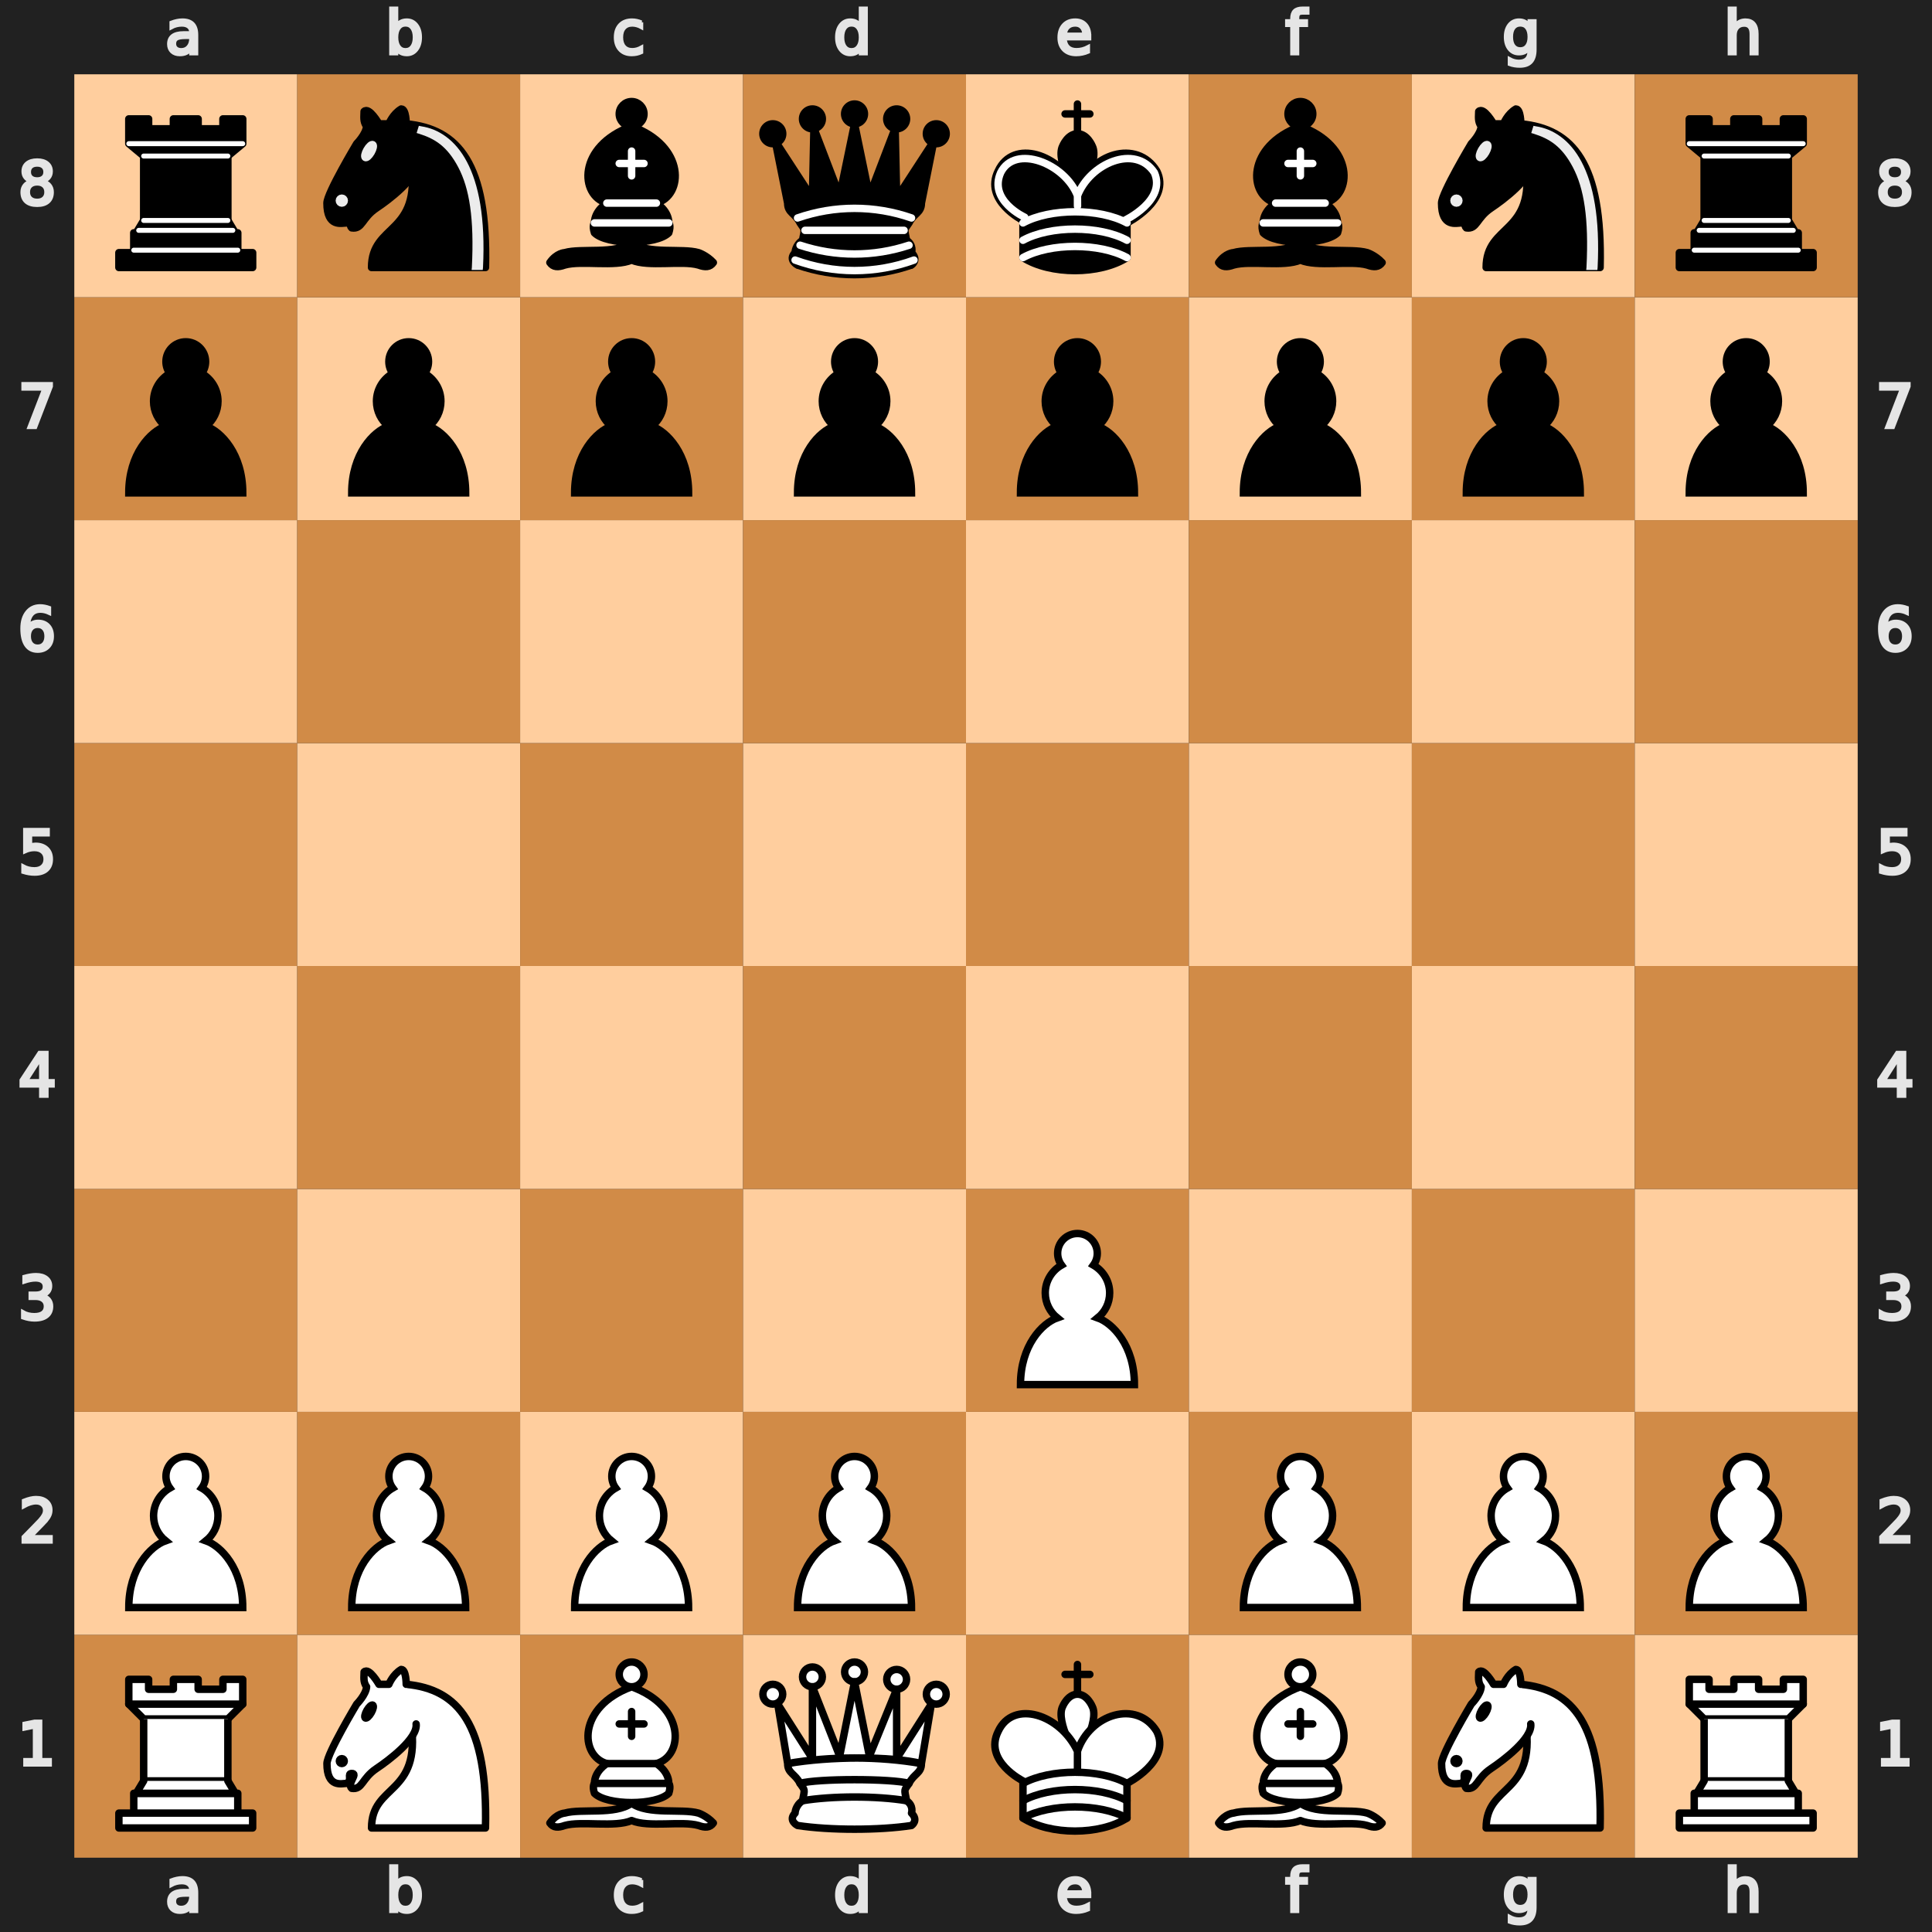
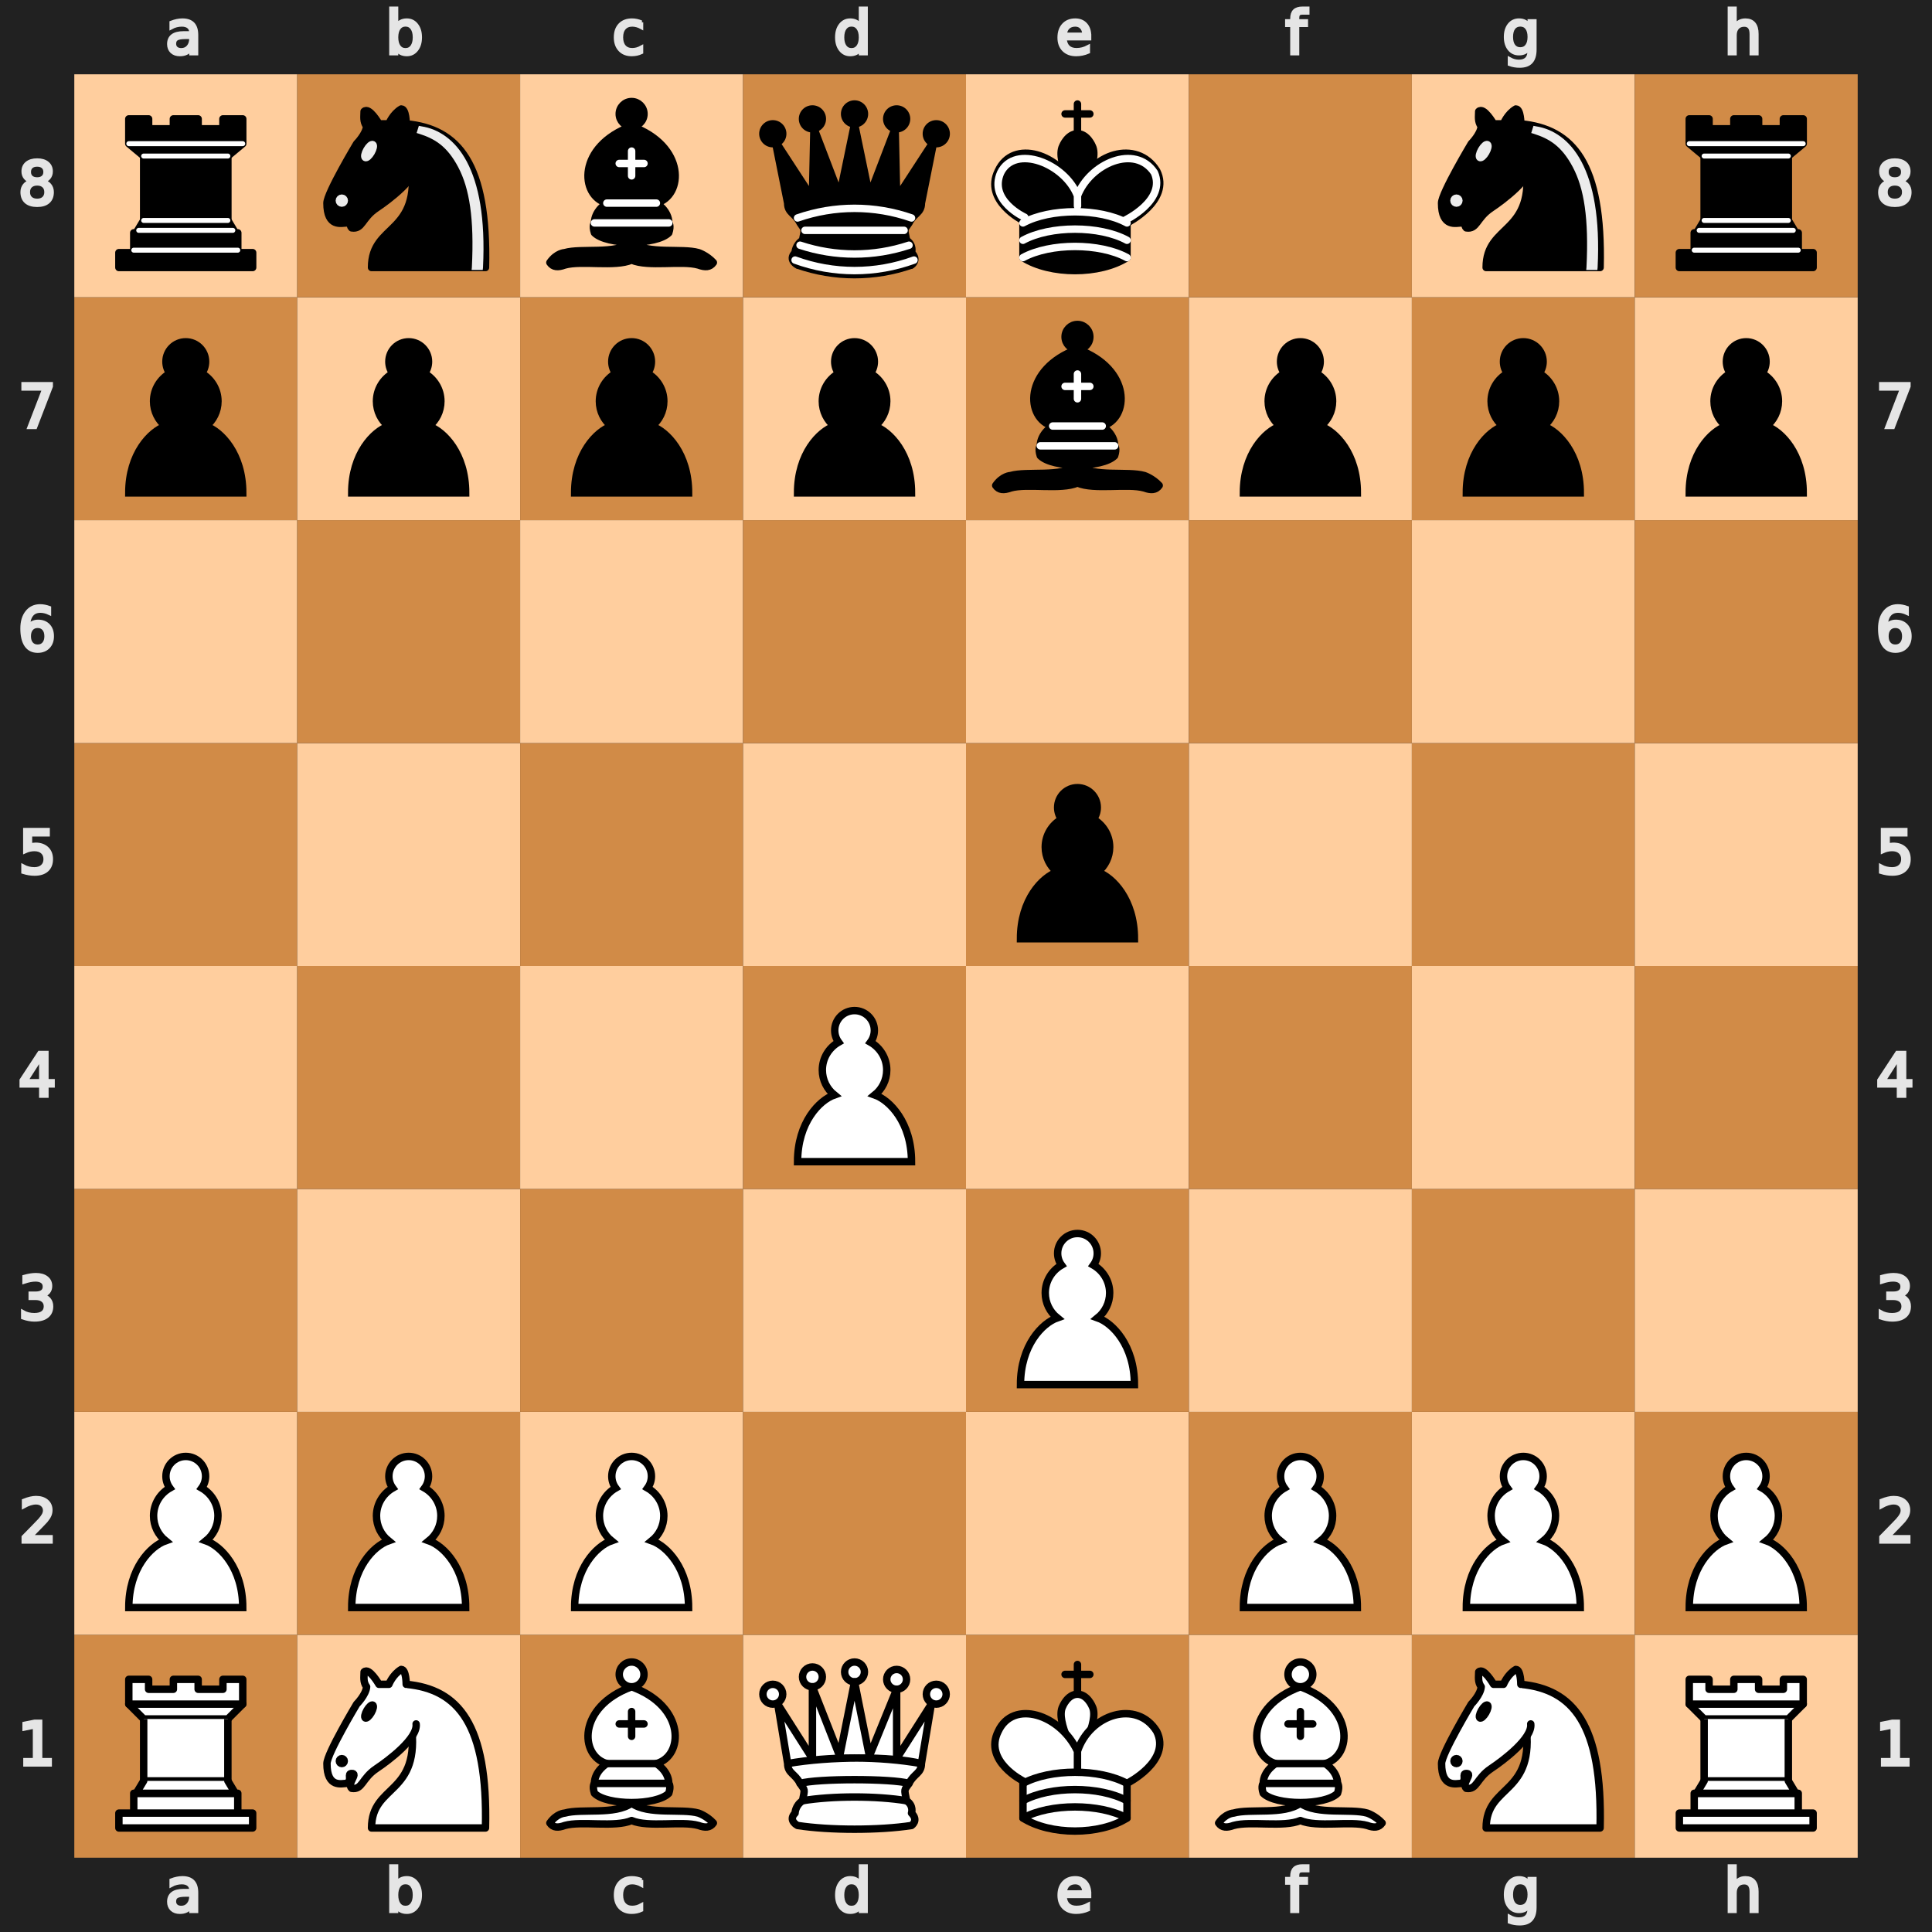
<svg xmlns="http://www.w3.org/2000/svg" xmlns:xlink="http://www.w3.org/1999/xlink" version="1.2" baseProfile="tiny" viewBox="0 0 390 390">
  <defs>
    <g id="white-pawn" class="white pawn">
      <path d="M22.5 9c-2.21 0-4 1.79-4 4 0 .89.29 1.71.78 2.38C17.33 16.5 16 18.59 16 21c0 2.03.94 3.84 2.41 5.03-3 1.06-7.41 5.55-7.41 13.47h23c0-7.92-4.41-12.41-7.41-13.47 1.47-1.19 2.41-3 2.41-5.03 0-2.41-1.33-4.5-3.28-5.62.49-.67.78-1.49.78-2.38 0-2.21-1.79-4-4-4z" fill="#fff" stroke="#000" stroke-width="1.5" stroke-linecap="round" />
    </g>
    <g id="white-knight" class="white knight" fill="none" fill-rule="evenodd" stroke="#000" stroke-width="1.5" stroke-linecap="round" stroke-linejoin="round">
      <path d="M 22,10 C 32.5,11 38.5,18 38,39 L 15,39 C 15,30 25,32.5 23,18" style="fill:#ffffff; stroke:#000000;" />
      <path d="M 24,18 C 24.38,20.91 18.45,25.37 16,27 C 13,29 13.18,31.34 11,31 C 9.958,30.06 12.41,27.96 11,28 C 10,28 11.19,29.23 10,30 C 9,30 5.997,31 6,26 C 6,24 12,14 12,14 C 12,14 13.89,12.1 14,10.5 C 13.27,9.506 13.5,8.5 13.5,7.5 C 14.5,6.5 16.5,10 16.5,10 L 18.5,10 C 18.5,10 19.28,8.008 21,7 C 22,7 22,10 22,10" style="fill:#ffffff; stroke:#000000;" />
      <path d="M 9.5 25.5 A 0.5 0.5 0 1 1 8.5,25.5 A 0.5 0.5 0 1 1 9.5 25.5 z" style="fill:#000000; stroke:#000000;" />
      <path d="M 15 15.5 A 0.5 1.5 0 1 1 14,15.5 A 0.5 1.5 0 1 1 15 15.5 z" transform="matrix(0.866,0.5,-0.5,0.866,9.693,-5.173)" style="fill:#000000; stroke:#000000;" />
    </g>
    <g id="white-bishop" class="white bishop" fill="none" fill-rule="evenodd" stroke="#000" stroke-width="1.5" stroke-linecap="round" stroke-linejoin="round">
      <g fill="#fff" stroke-linecap="butt">
        <path d="M9 36c3.39-.97 10.11.43 13.5-2 3.39 2.43 10.11 1.03 13.5 2 0 0 1.65.54 3 2-.68.97-1.65.99-3 .5-3.39-.97-10.11.46-13.5-1-3.39 1.46-10.11.03-13.5 1-1.354.49-2.323.47-3-.5 1.354-1.94 3-2 3-2zM15 32c2.5 2.5 12.5 2.5 15 0 .5-1.5 0-2 0-2 0-2.5-2.5-4-2.5-4 5.5-1.5 6-11.5-5-15.5-11 4-10.5 14-5 15.5 0 0-2.5 1.5-2.5 4 0 0-.5.5 0 2zM25 8a2.5 2.5 0 1 1-5 0 2.5 2.5 0 1 1 5 0z" />
      </g>
      <path d="M17.5 26h10M15 30h15m-7.5-14.5v5M20 18h5" stroke-linejoin="miter" />
    </g>
    <g id="white-rook" class="white rook" fill="#fff" fill-rule="evenodd" stroke="#000" stroke-width="1.5" stroke-linecap="round" stroke-linejoin="round">
      <path d="M9 39h27v-3H9v3zM12 36v-4h21v4H12zM11 14V9h4v2h5V9h5v2h5V9h4v5" stroke-linecap="butt" />
      <path d="M34 14l-3 3H14l-3-3" />
      <path d="M31 17v12.5H14V17" stroke-linecap="butt" stroke-linejoin="miter" />
      <path d="M31 29.5l1.5 2.5h-20l1.5-2.5" />
      <path d="M11 14h23" fill="none" stroke-linejoin="miter" />
    </g>
    <g id="white-queen" class="white queen" fill="#fff" fill-rule="evenodd" stroke="#000" stroke-width="1.5" stroke-linecap="round" stroke-linejoin="round">
      <path d="M8 12a2 2 0 1 1-4 0 2 2 0 1 1 4 0zM24.5 7.5a2 2 0 1 1-4 0 2 2 0 1 1 4 0zM41 12a2 2 0 1 1-4 0 2 2 0 1 1 4 0zM16 8.5a2 2 0 1 1-4 0 2 2 0 1 1 4 0zM33 9a2 2 0 1 1-4 0 2 2 0 1 1 4 0z" />
      <path d="M9 26c8.5-1.5 21-1.5 27 0l2-12-7 11V11l-5.5 13.5-3-15-3 15-5.5-14V25L7 14l2 12zM9 26c0 2 1.5 2 2.5 4 1 1.5 1 1 .5 3.5-1.5 1-1.5 2.5-1.5 2.5-1.5 1.5.5 2.5.5 2.5 6.5 1 16.5 1 23 0 0 0 1.5-1 0-2.5 0 0 .5-1.5-1-2.5-.5-2.5-.5-2 .5-3.5 1-2 2.5-2 2.5-4-8.5-1.5-18.5-1.5-27 0z" stroke-linecap="butt" />
      <path d="M11.5 30c3.5-1 18.5-1 22 0M12 33.5c6-1 15-1 21 0" fill="none" />
    </g>
    <g id="white-king" class="white king" fill="none" fill-rule="evenodd" stroke="#000" stroke-width="1.5" stroke-linecap="round" stroke-linejoin="round">
      <path d="M22.5 11.63V6M20 8h5" stroke-linejoin="miter" />
      <path d="M22.5 25s4.5-7.5 3-10.5c0 0-1-2.5-3-2.5s-3 2.5-3 2.5c-1.5 3 3 10.5 3 10.5" fill="#fff" stroke-linecap="butt" stroke-linejoin="miter" />
      <path d="M11.5 37c5.5 3.5 15.5 3.5 21 0v-7s9-4.5 6-10.5c-4-6.5-13.5-3.5-16 4V27v-3.5c-3.5-7.5-13-10.5-16-4-3 6 5 10 5 10V37z" fill="#fff" />
      <path d="M11.5 30c5.5-3 15.5-3 21 0m-21 3.5c5.5-3 15.5-3 21 0m-21 3.5c5.5-3 15.5-3 21 0" />
    </g>
    <g id="black-pawn" class="black pawn">
      <path d="M22.5 9c-2.21 0-4 1.79-4 4 0 .89.29 1.71.78 2.38C17.33 16.5 16 18.59 16 21c0 2.03.94 3.84 2.41 5.03-3 1.06-7.41 5.55-7.41 13.47h23c0-7.92-4.41-12.41-7.41-13.47 1.47-1.19 2.41-3 2.41-5.03 0-2.41-1.33-4.5-3.28-5.62.49-.67.78-1.49.78-2.38 0-2.21-1.79-4-4-4z" fill="#000" stroke="#000" stroke-width="1.5" stroke-linecap="round" />
    </g>
    <g id="black-knight" class="black knight" fill="none" fill-rule="evenodd" stroke="#000" stroke-width="1.5" stroke-linecap="round" stroke-linejoin="round">
      <path d="M 22,10 C 32.5,11 38.5,18 38,39 L 15,39 C 15,30 25,32.5 23,18" style="fill:#000000; stroke:#000000;" />
      <path d="M 24,18 C 24.38,20.91 18.45,25.37 16,27 C 13,29 13.18,31.34 11,31 C 9.958,30.06 12.41,27.96 11,28 C 10,28 11.19,29.23 10,30 C 9,30 5.997,31 6,26 C 6,24 12,14 12,14 C 12,14 13.89,12.1 14,10.5 C 13.27,9.506 13.5,8.5 13.5,7.5 C 14.5,6.5 16.5,10 16.5,10 L 18.5,10 C 18.5,10 19.28,8.008 21,7 C 22,7 22,10 22,10" style="fill:#000000; stroke:#000000;" />
      <path d="M 9.5 25.5 A 0.5 0.5 0 1 1 8.5,25.5 A 0.5 0.5 0 1 1 9.5 25.5 z" style="fill:#ececec; stroke:#ececec;" />
      <path d="M 15 15.5 A 0.5 1.5 0 1 1 14,15.5 A 0.5 1.5 0 1 1 15 15.5 z" transform="matrix(0.866,0.5,-0.5,0.866,9.693,-5.173)" style="fill:#ececec; stroke:#ececec;" />
      <path d="M 24.55,10.4 L 24.1,11.85 L 24.6,12 C 27.75,13 30.25,14.49 32.5,18.75 C 34.75,23.01 35.75,29.06 35.25,39 L 35.2,39.5 L 37.45,39.5 L 37.5,39 C 38,28.94 36.62,22.15 34.25,17.66 C 31.88,13.17 28.46,11.02 25.06,10.5 L 24.55,10.4 z " style="fill:#ececec; stroke:none;" />
    </g>
    <g id="black-bishop" class="black bishop" fill="none" fill-rule="evenodd" stroke="#000" stroke-width="1.5" stroke-linecap="round" stroke-linejoin="round">
      <path d="M9 36c3.39-.97 10.11.43 13.5-2 3.39 2.43 10.11 1.03 13.5 2 0 0 1.65.54 3 2-.68.97-1.65.99-3 .5-3.39-.97-10.11.46-13.5-1-3.39 1.46-10.11.03-13.5 1-1.354.49-2.323.47-3-.5 1.354-1.94 3-2 3-2zm6-4c2.5 2.5 12.5 2.5 15 0 .5-1.5 0-2 0-2 0-2.5-2.5-4-2.5-4 5.5-1.5 6-11.5-5-15.5-11 4-10.5 14-5 15.5 0 0-2.5 1.5-2.5 4 0 0-.5.5 0 2zM25 8a2.5 2.5 0 1 1-5 0 2.5 2.5 0 1 1 5 0z" fill="#000" stroke-linecap="butt" />
      <path d="M17.5 26h10M15 30h15m-7.5-14.5v5M20 18h5" stroke="#fff" stroke-linejoin="miter" />
    </g>
    <g id="black-rook" class="black rook" fill="#000" fill-rule="evenodd" stroke="#000" stroke-width="1.5" stroke-linecap="round" stroke-linejoin="round">
      <path d="M9 39h27v-3H9v3zM12.5 32l1.5-2.5h17l1.5 2.5h-20zM12 36v-4h21v4H12z" stroke-linecap="butt" />
      <path d="M14 29.5v-13h17v13H14z" stroke-linecap="butt" stroke-linejoin="miter" />
      <path d="M14 16.5L11 14h23l-3 2.5H14zM11 14V9h4v2h5V9h5v2h5V9h4v5H11z" stroke-linecap="butt" />
      <path d="M12 35.5h21M13 31.5h19M14 29.5h17M14 16.5h17M11 14h23" fill="none" stroke="#fff" stroke-width="1" stroke-linejoin="miter" />
    </g>
    <g id="black-queen" class="black queen" fill="#000" fill-rule="evenodd" stroke="#000" stroke-width="1.5" stroke-linecap="round" stroke-linejoin="round">
      <g fill="#000" stroke="none">
        <circle cx="6" cy="12" r="2.75" />
        <circle cx="14" cy="9" r="2.75" />
        <circle cx="22.5" cy="8" r="2.75" />
        <circle cx="31" cy="9" r="2.75" />
        <circle cx="39" cy="12" r="2.75" />
      </g>
      <path d="M9 26c8.5-1.5 21-1.5 27 0l2.5-12.5L31 25l-.3-14.1-5.2 13.6-3-14.5-3 14.5-5.2-13.6L14 25 6.5 13.5 9 26zM9 26c0 2 1.5 2 2.5 4 1 1.5 1 1 .5 3.5-1.5 1-1.5 2.5-1.5 2.5-1.5 1.5.5 2.5.5 2.5 6.5 1 16.5 1 23 0 0 0 1.5-1 0-2.5 0 0 .5-1.5-1-2.5-.5-2.5-.5-2 .5-3.5 1-2 2.5-2 2.5-4-8.5-1.5-18.5-1.5-27 0z" stroke-linecap="butt" />
      <path d="M11 38.5a35 35 1 0 0 23 0" fill="none" stroke-linecap="butt" />
      <path d="M11 29a35 35 1 0 1 23 0M12.5 31.5h20M11.5 34.5a35 35 1 0 0 22 0M10.5 37.5a35 35 1 0 0 24 0" fill="none" stroke="#fff" />
    </g>
    <g id="black-king" class="black king" fill="none" fill-rule="evenodd" stroke="#000" stroke-width="1.5" stroke-linecap="round" stroke-linejoin="round">
      <path d="M22.5 11.63V6" stroke-linejoin="miter" />
      <path d="M22.5 25s4.5-7.5 3-10.5c0 0-1-2.5-3-2.5s-3 2.5-3 2.5c-1.5 3 3 10.5 3 10.5" fill="#000" stroke-linecap="butt" stroke-linejoin="miter" />
      <path d="M11.5 37c5.5 3.5 15.5 3.5 21 0v-7s9-4.5 6-10.5c-4-6.5-13.5-3.5-16 4V27v-3.5c-3.5-7.5-13-10.5-16-4-3 6 5 10 5 10V37z" fill="#000" />
      <path d="M20 8h5" stroke-linejoin="miter" />
      <path d="M32 29.5s8.5-4 6.03-9.65C34.15 14 25 18 22.5 24.5l.01 2.1-.01-2.1C20 18 9.906 14 6.997 19.85c-2.497 5.65 4.853 9 4.853 9M11.5 30c5.5-3 15.5-3 21 0m-21 3.5c5.5-3 15.5-3 21 0m-21 3.5c5.5-3 15.5-3 21 0" stroke="#fff" />
    </g>
  </defs>
  <rect x="0" y="0" width="390" height="390" fill="#212121" />
  <g transform="translate(20, 0) scale(0.75, 0.75)" fill="#e5e5e5" stroke="#e5e5e5">
    <path d="M23.328 10.016q-1.742 0-2.414.398-.672.398-.672 1.36 0 .765.5 1.218.508.445 1.375.445 1.196 0 1.914-.843.727-.852.727-2.258v-.32zm2.867-.594v4.992h-1.437v-1.328q-.492.797-1.227 1.18-.734.375-1.797.375-1.343 0-2.14-.75-.79-.758-.79-2.024 0-1.476.985-2.226.992-.75 2.953-.75h2.016V8.75q0-.992-.656-1.531-.649-.547-1.829-.547-.75 0-1.46.18-.711.18-1.368.539V6.062q.79-.304 1.532-.453.742-.156 1.445-.156 1.898 0 2.836.984.937.985.937 2.985z" />
  </g>
  <g transform="translate(20, 375) scale(0.75, 0.75)" fill="#e5e5e5" stroke="#e5e5e5">
    <path d="M23.328 10.016q-1.742 0-2.414.398-.672.398-.672 1.36 0 .765.5 1.218.508.445 1.375.445 1.196 0 1.914-.843.727-.852.727-2.258v-.32zm2.867-.594v4.992h-1.437v-1.328q-.492.797-1.227 1.18-.734.375-1.797.375-1.343 0-2.14-.75-.79-.758-.79-2.024 0-1.476.985-2.226.992-.75 2.953-.75h2.016V8.75q0-.992-.656-1.531-.649-.547-1.829-.547-.75 0-1.46.18-.711.18-1.368.539V6.062q.79-.304 1.532-.453.742-.156 1.445-.156 1.898 0 2.836.984.937.985.937 2.985z" />
  </g>
  <g transform="translate(65, 0) scale(0.75, 0.75)" fill="#e5e5e5" stroke="#e5e5e5">
    <path d="M24.922 10.047q0-1.586-.656-2.485-.649-.906-1.79-.906-1.14 0-1.796.906-.649.899-.649 2.485 0 1.586.649 2.492.656.898 1.797.898 1.14 0 1.789-.898.656-.906.656-2.492zm-4.89-3.055q.452-.781 1.14-1.156.695-.383 1.656-.383 1.594 0 2.586 1.266 1 1.265 1 3.328 0 2.062-1 3.328-.992 1.266-2.586 1.266-.96 0-1.656-.375-.688-.383-1.14-1.164v1.312h-1.446V2.258h1.445z" />
  </g>
  <g transform="translate(65, 375) scale(0.75, 0.75)" fill="#e5e5e5" stroke="#e5e5e5">
    <path d="M24.922 10.047q0-1.586-.656-2.485-.649-.906-1.79-.906-1.14 0-1.796.906-.649.899-.649 2.485 0 1.586.649 2.492.656.898 1.797.898 1.14 0 1.789-.898.656-.906.656-2.492zm-4.89-3.055q.452-.781 1.14-1.156.695-.383 1.656-.383 1.594 0 2.586 1.266 1 1.265 1 3.328 0 2.062-1 3.328-.992 1.266-2.586 1.266-.96 0-1.656-.375-.688-.383-1.14-1.164v1.312h-1.446V2.258h1.445z" />
  </g>
  <g transform="translate(110, 0) scale(0.75, 0.75)" fill="#e5e5e5" stroke="#e5e5e5">
    <path d="M25.96 6v1.344q-.608-.336-1.226-.5-.609-.172-1.234-.172-1.398 0-2.172.89-.773.883-.773 2.485 0 1.601.773 2.492.774.883 2.172.883.625 0 1.234-.164.618-.172 1.227-.508v1.328q-.602.281-1.25.422-.64.14-1.367.14-1.977 0-3.14-1.242-1.165-1.242-1.165-3.351 0-2.14 1.172-3.367 1.18-1.227 3.227-1.227.664 0 1.296.14.633.134 1.227.407z" />
  </g>
  <g transform="translate(110, 375) scale(0.75, 0.75)" fill="#e5e5e5" stroke="#e5e5e5">
    <path d="M25.96 6v1.344q-.608-.336-1.226-.5-.609-.172-1.234-.172-1.398 0-2.172.89-.773.883-.773 2.485 0 1.601.773 2.492.774.883 2.172.883.625 0 1.234-.164.618-.172 1.227-.508v1.328q-.602.281-1.25.422-.64.14-1.367.14-1.977 0-3.14-1.242-1.165-1.242-1.165-3.351 0-2.14 1.172-3.367 1.18-1.227 3.227-1.227.664 0 1.296.14.633.134 1.227.407z" />
  </g>
  <g transform="translate(155, 0) scale(0.75, 0.75)" fill="#e5e5e5" stroke="#e5e5e5">
    <path d="M24.973 6.992V2.258h1.437v12.156h-1.437v-1.312q-.453.78-1.149 1.164-.687.375-1.656.375-1.586 0-2.586-1.266-.992-1.266-.992-3.328 0-2.063.992-3.328 1-1.266 2.586-1.266.969 0 1.656.383.696.375 1.149 1.156zm-4.899 3.055q0 1.586.649 2.492.656.898 1.797.898 1.14 0 1.796-.898.657-.906.657-2.492 0-1.586-.657-2.485-.656-.906-1.796-.906-1.141 0-1.797.906-.649.899-.649 2.485z" />
  </g>
  <g transform="translate(155, 375) scale(0.75, 0.75)" fill="#e5e5e5" stroke="#e5e5e5">
    <path d="M24.973 6.992V2.258h1.437v12.156h-1.437v-1.312q-.453.78-1.149 1.164-.687.375-1.656.375-1.586 0-2.586-1.266-.992-1.266-.992-3.328 0-2.063.992-3.328 1-1.266 2.586-1.266.969 0 1.656.383.696.375 1.149 1.156zm-4.899 3.055q0 1.586.649 2.492.656.898 1.797.898 1.14 0 1.796-.898.657-.906.657-2.492 0-1.586-.657-2.485-.656-.906-1.796-.906-1.141 0-1.797.906-.649.899-.649 2.485z" />
  </g>
  <g transform="translate(200, 0) scale(0.75, 0.75)" fill="#e5e5e5" stroke="#e5e5e5">
    <path d="M26.555 9.68v.703h-6.61q.094 1.484.89 2.265.806.774 2.235.774.828 0 1.602-.203.781-.203 1.547-.61v1.36q-.774.328-1.586.5-.813.172-1.649.172-2.093 0-3.32-1.22-1.219-1.218-1.219-3.296 0-2.148 1.157-3.406 1.164-1.266 3.132-1.266 1.766 0 2.79 1.14 1.03 1.134 1.03 3.087zm-1.438-.422q-.015-1.18-.664-1.883-.64-.703-1.703-.703-1.203 0-1.93.68-.718.68-.828 1.914z" />
  </g>
  <g transform="translate(200, 375) scale(0.75, 0.75)" fill="#e5e5e5" stroke="#e5e5e5">
    <path d="M26.555 9.68v.703h-6.61q.094 1.484.89 2.265.806.774 2.235.774.828 0 1.602-.203.781-.203 1.547-.61v1.36q-.774.328-1.586.5-.813.172-1.649.172-2.093 0-3.32-1.22-1.219-1.218-1.219-3.296 0-2.148 1.157-3.406 1.164-1.266 3.132-1.266 1.766 0 2.79 1.14 1.03 1.134 1.03 3.087zm-1.438-.422q-.015-1.18-.664-1.883-.64-.703-1.703-.703-1.203 0-1.93.68-.718.68-.828 1.914z" />
  </g>
  <g transform="translate(245, 0) scale(0.75, 0.75)" fill="#e5e5e5" stroke="#e5e5e5">
    <path d="M25.285 2.258v1.195H23.91q-.773 0-1.078.313-.297.312-.297 1.125v.773h2.367v1.117h-2.367v7.633H21.09V6.781h-1.375V5.664h1.375v-.61q0-1.46.68-2.124.68-.672 2.156-.672z" />
  </g>
  <g transform="translate(245, 375) scale(0.75, 0.75)" fill="#e5e5e5" stroke="#e5e5e5">
    <path d="M25.285 2.258v1.195H23.91q-.773 0-1.078.313-.297.312-.297 1.125v.773h2.367v1.117h-2.367v7.633H21.09V6.781h-1.375V5.664h1.375v-.61q0-1.46.68-2.124.68-.672 2.156-.672z" />
  </g>
  <g transform="translate(290, 0) scale(0.75, 0.75)" fill="#e5e5e5" stroke="#e5e5e5">
    <path d="M24.973 9.937q0-1.562-.649-2.421-.64-.86-1.804-.86-1.157 0-1.805.86-.64.859-.64 2.421 0 1.555.64 2.415.648.859 1.805.859 1.164 0 1.804-.86.649-.859.649-2.414zm1.437 3.391q0 2.234-.992 3.32-.992 1.094-3.04 1.094-.757 0-1.429-.117-.672-.11-1.304-.344v-1.398q.632.344 1.25.508.617.164 1.257.164 1.414 0 2.118-.743.703-.734.703-2.226v-.711q-.446.773-1.141 1.156-.695.383-1.664.383-1.61 0-2.594-1.227-.984-1.226-.984-3.25 0-2.03.984-3.257.985-1.227 2.594-1.227.969 0 1.664.383t1.14 1.156V5.664h1.438z" />
  </g>
  <g transform="translate(290, 375) scale(0.75, 0.75)" fill="#e5e5e5" stroke="#e5e5e5">
    <path d="M24.973 9.937q0-1.562-.649-2.421-.64-.86-1.804-.86-1.157 0-1.805.86-.64.859-.64 2.421 0 1.555.64 2.415.648.859 1.805.859 1.164 0 1.804-.86.649-.859.649-2.414zm1.437 3.391q0 2.234-.992 3.32-.992 1.094-3.04 1.094-.757 0-1.429-.117-.672-.11-1.304-.344v-1.398q.632.344 1.25.508.617.164 1.257.164 1.414 0 2.118-.743.703-.734.703-2.226v-.711q-.446.773-1.141 1.156-.695.383-1.664.383-1.61 0-2.594-1.227-.984-1.226-.984-3.25 0-2.03.984-3.257.985-1.227 2.594-1.227.969 0 1.664.383t1.14 1.156V5.664h1.438z" />
  </g>
  <g transform="translate(335, 0) scale(0.75, 0.75)" fill="#e5e5e5" stroke="#e5e5e5">
    <path d="M26.164 9.133v5.281h-1.437V9.18q0-1.243-.485-1.86-.484-.617-1.453-.617-1.164 0-1.836.742-.672.742-.672 2.024v4.945h-1.445V2.258h1.445v4.765q.516-.789 1.211-1.18.703-.39 1.617-.39 1.508 0 2.282.938.773.93.773 2.742z" />
  </g>
  <g transform="translate(335, 375) scale(0.75, 0.75)" fill="#e5e5e5" stroke="#e5e5e5">
    <path d="M26.164 9.133v5.281h-1.437V9.18q0-1.243-.485-1.86-.484-.617-1.453-.617-1.164 0-1.836.742-.672.742-.672 2.024v4.945h-1.445V2.258h1.445v4.765q.516-.789 1.211-1.18.703-.39 1.617-.39 1.508 0 2.282.938.773.93.773 2.742z" />
  </g>
  <g transform="translate(0, 335) scale(0.75, 0.75)" fill="#e5e5e5" stroke="#e5e5e5">
    <path d="M6.754 26.996h2.578v-8.898l-2.805.562v-1.437l2.79-.563h1.578v10.336h2.578v1.328h-6.72z" />
  </g>
  <g transform="translate(375, 335) scale(0.75, 0.75)" fill="#e5e5e5" stroke="#e5e5e5">
    <path d="M6.754 26.996h2.578v-8.898l-2.805.562v-1.437l2.79-.563h1.578v10.336h2.578v1.328h-6.72z" />
  </g>
  <g transform="translate(0, 290) scale(0.75, 0.75)" fill="#e5e5e5" stroke="#e5e5e5">
    <path d="M8.195 26.996h5.508v1.328H6.297v-1.328q.898-.93 2.445-2.492 1.555-1.57 1.953-2.024.758-.851 1.055-1.437.305-.594.305-1.164 0-.93-.657-1.516-.648-.586-1.695-.586-.742 0-1.57.258-.82.258-1.758.781v-1.593q.953-.383 1.781-.578.828-.196 1.516-.196 1.812 0 2.89.906 1.079.907 1.079 2.422 0 .72-.274 1.368-.265.64-.976 1.515-.196.227-1.243 1.313-1.046 1.078-2.953 3.023z" />
  </g>
  <g transform="translate(375, 290) scale(0.75, 0.75)" fill="#e5e5e5" stroke="#e5e5e5">
    <path d="M8.195 26.996h5.508v1.328H6.297v-1.328q.898-.93 2.445-2.492 1.555-1.57 1.953-2.024.758-.851 1.055-1.437.305-.594.305-1.164 0-.93-.657-1.516-.648-.586-1.695-.586-.742 0-1.57.258-.82.258-1.758.781v-1.593q.953-.383 1.781-.578.828-.196 1.516-.196 1.812 0 2.89.906 1.079.907 1.079 2.422 0 .72-.274 1.368-.265.64-.976 1.515-.196.227-1.243 1.313-1.046 1.078-2.953 3.023z" />
  </g>
  <g transform="translate(0, 245) scale(0.75, 0.75)" fill="#e5e5e5" stroke="#e5e5e5">
    <path d="M11.434 22.035q1.132.242 1.765 1.008.64.766.64 1.89 0 1.727-1.187 2.672-1.187.946-3.375.946-.734 0-1.515-.149-.774-.14-1.602-.43V26.45q.656.383 1.438.578.78.196 1.632.196 1.485 0 2.258-.586.782-.586.782-1.703 0-1.032-.727-1.61-.719-.586-2.008-.586h-1.36v-1.297h1.423q1.164 0 1.78-.46.618-.47.618-1.344 0-.899-.64-1.375-.633-.485-1.82-.485-.65 0-1.391.141-.743.14-1.633.437V16.95q.898-.25 1.68-.375.788-.125 1.484-.125 1.797 0 2.844.82 1.046.813 1.046 2.204 0 .968-.554 1.64-.555.664-1.578.922z" />
  </g>
  <g transform="translate(375, 245) scale(0.75, 0.75)" fill="#e5e5e5" stroke="#e5e5e5">
    <path d="M11.434 22.035q1.132.242 1.765 1.008.64.766.64 1.89 0 1.727-1.187 2.672-1.187.946-3.375.946-.734 0-1.515-.149-.774-.14-1.602-.43V26.45q.656.383 1.438.578.78.196 1.632.196 1.485 0 2.258-.586.782-.586.782-1.703 0-1.032-.727-1.61-.719-.586-2.008-.586h-1.36v-1.297h1.423q1.164 0 1.78-.46.618-.47.618-1.344 0-.899-.64-1.375-.633-.485-1.82-.485-.65 0-1.391.141-.743.14-1.633.437V16.95q.898-.25 1.68-.375.788-.125 1.484-.125 1.797 0 2.844.82 1.046.813 1.046 2.204 0 .968-.554 1.64-.555.664-1.578.922z" />
  </g>
  <g transform="translate(0, 200) scale(0.75, 0.75)" fill="#e5e5e5" stroke="#e5e5e5">
    <path d="M11.016 18.035L7.03 24.262h3.985zm-.414-1.375h1.984v7.602h1.664v1.312h-1.664v2.75h-1.57v-2.75H5.75v-1.523z" />
  </g>
  <g transform="translate(375, 200) scale(0.75, 0.75)" fill="#e5e5e5" stroke="#e5e5e5">
    <path d="M11.016 18.035L7.03 24.262h3.985zm-.414-1.375h1.984v7.602h1.664v1.312h-1.664v2.75h-1.57v-2.75H5.75v-1.523z" />
  </g>
  <g transform="translate(0, 155) scale(0.75, 0.75)" fill="#e5e5e5" stroke="#e5e5e5">
    <path d="M6.719 16.66h6.195v1.328h-4.75v2.86q.344-.118.688-.172.343-.063.687-.063 1.953 0 3.094 1.07 1.14 1.07 1.14 2.899 0 1.883-1.171 2.93-1.172 1.039-3.305 1.039-.735 0-1.5-.125-.758-.125-1.57-.375v-1.586q.703.383 1.453.57.75.188 1.586.188 1.351 0 2.14-.711.79-.711.79-1.93 0-1.219-.79-1.93-.789-.71-2.14-.71-.633 0-1.266.14-.625.14-1.281.438z" />
  </g>
  <g transform="translate(375, 155) scale(0.75, 0.75)" fill="#e5e5e5" stroke="#e5e5e5">
    <path d="M6.719 16.66h6.195v1.328h-4.75v2.86q.344-.118.688-.172.343-.063.687-.063 1.953 0 3.094 1.07 1.14 1.07 1.14 2.899 0 1.883-1.171 2.93-1.172 1.039-3.305 1.039-.735 0-1.5-.125-.758-.125-1.57-.375v-1.586q.703.383 1.453.57.75.188 1.586.188 1.351 0 2.14-.711.79-.711.79-1.93 0-1.219-.79-1.93-.789-.71-2.14-.71-.633 0-1.266.14-.625.14-1.281.438z" />
  </g>
  <g transform="translate(0, 110) scale(0.75, 0.75)" fill="#e5e5e5" stroke="#e5e5e5">
    <path d="M10.137 21.863q-1.063 0-1.688.727-.617.726-.617 1.992 0 1.258.617 1.992.625.727 1.688.727 1.062 0 1.68-.727.624-.734.624-1.992 0-1.266-.625-1.992-.617-.727-1.68-.727zm3.133-4.945v1.437q-.594-.28-1.204-.43-.601-.148-1.195-.148-1.562 0-2.39 1.055-.82 1.055-.938 3.188.46-.68 1.156-1.04.696-.367 1.531-.367 1.758 0 2.774 1.07 1.023 1.063 1.023 2.899 0 1.797-1.062 2.883-1.063 1.086-2.828 1.086-2.024 0-3.094-1.547-1.07-1.555-1.07-4.5 0-2.766 1.312-4.406 1.313-1.649 3.524-1.649.593 0 1.195.117.61.118 1.266.352z" />
  </g>
  <g transform="translate(375, 110) scale(0.75, 0.75)" fill="#e5e5e5" stroke="#e5e5e5">
    <path d="M10.137 21.863q-1.063 0-1.688.727-.617.726-.617 1.992 0 1.258.617 1.992.625.727 1.688.727 1.062 0 1.68-.727.624-.734.624-1.992 0-1.266-.625-1.992-.617-.727-1.68-.727zm3.133-4.945v1.437q-.594-.28-1.204-.43-.601-.148-1.195-.148-1.562 0-2.39 1.055-.82 1.055-.938 3.188.46-.68 1.156-1.04.696-.367 1.531-.367 1.758 0 2.774 1.07 1.023 1.063 1.023 2.899 0 1.797-1.062 2.883-1.063 1.086-2.828 1.086-2.024 0-3.094-1.547-1.07-1.555-1.07-4.5 0-2.766 1.312-4.406 1.313-1.649 3.524-1.649.593 0 1.195.117.61.118 1.266.352z" />
  </g>
  <g transform="translate(0, 65) scale(0.75, 0.75)" fill="#e5e5e5" stroke="#e5e5e5">
    <path d="M6.25 16.66h7.5v.672L9.516 28.324H7.867l3.985-10.336H6.25z" />
  </g>
  <g transform="translate(375, 65) scale(0.75, 0.75)" fill="#e5e5e5" stroke="#e5e5e5">
    <path d="M6.25 16.66h7.5v.672L9.516 28.324H7.867l3.985-10.336H6.25z" />
  </g>
  <g transform="translate(0, 20) scale(0.75, 0.75)" fill="#e5e5e5" stroke="#e5e5e5">
    <path d="M10 22.785q-1.125 0-1.773.602-.641.601-.641 1.656t.64 1.656q.649.602 1.774.602t1.773-.602q.649-.61.649-1.656 0-1.055-.649-1.656-.64-.602-1.773-.602zm-1.578-.672q-1.016-.25-1.586-.945-.563-.695-.563-1.695 0-1.399.993-2.211 1-.813 2.734-.813 1.742 0 2.734.813.993.812.993 2.21 0 1-.57 1.696-.563.695-1.571.945 1.14.266 1.773 1.04.641.773.641 1.89 0 1.695-1.04 2.602-1.03.906-2.96.906t-2.969-.906Q6 26.738 6 25.043q0-1.117.64-1.89.641-.774 1.782-1.04zm-.578-2.492q0 .906.562 1.414.57.508 1.594.508 1.016 0 1.586-.508.578-.508.578-1.414 0-.906-.578-1.414-.57-.508-1.586-.508-1.023 0-1.594.508-.562.508-.562 1.414z" />
  </g>
  <g transform="translate(375, 20) scale(0.75, 0.75)" fill="#e5e5e5" stroke="#e5e5e5">
    <path d="M10 22.785q-1.125 0-1.773.602-.641.601-.641 1.656t.64 1.656q.649.602 1.774.602t1.773-.602q.649-.61.649-1.656 0-1.055-.649-1.656-.64-.602-1.773-.602zm-1.578-.672q-1.016-.25-1.586-.945-.563-.695-.563-1.695 0-1.399.993-2.211 1-.813 2.734-.813 1.742 0 2.734.813.993.812.993 2.21 0 1-.57 1.696-.563.695-1.571.945 1.14.266 1.773 1.04.641.773.641 1.89 0 1.695-1.04 2.602-1.03.906-2.96.906t-2.969-.906Q6 26.738 6 25.043q0-1.117.64-1.89.641-.774 1.782-1.04zm-.578-2.492q0 .906.562 1.414.57.508 1.594.508 1.016 0 1.586-.508.578-.508.578-1.414 0-.906-.578-1.414-.57-.508-1.586-.508-1.023 0-1.594.508-.562.508-.562 1.414z" />
  </g>
  <rect x="15" y="330" width="45" height="45" class="square dark a1" stroke="none" fill="#d18b47" />
  <rect x="60" y="330" width="45" height="45" class="square light b1" stroke="none" fill="#ffce9e" />
  <rect x="105" y="330" width="45" height="45" class="square dark c1" stroke="none" fill="#d18b47" />
  <rect x="150" y="330" width="45" height="45" class="square light d1" stroke="none" fill="#ffce9e" />
  <rect x="195" y="330" width="45" height="45" class="square dark e1" stroke="none" fill="#d18b47" />
  <rect x="240" y="330" width="45" height="45" class="square light f1" stroke="none" fill="#ffce9e" />
  <rect x="285" y="330" width="45" height="45" class="square dark g1" stroke="none" fill="#d18b47" />
  <rect x="330" y="330" width="45" height="45" class="square light h1" stroke="none" fill="#ffce9e" />
  <rect x="15" y="285" width="45" height="45" class="square light a2" stroke="none" fill="#ffce9e" />
  <rect x="60" y="285" width="45" height="45" class="square dark b2" stroke="none" fill="#d18b47" />
  <rect x="105" y="285" width="45" height="45" class="square light c2" stroke="none" fill="#ffce9e" />
  <rect x="150" y="285" width="45" height="45" class="square dark d2" stroke="none" fill="#d18b47" />
  <rect x="195" y="285" width="45" height="45" class="square light e2" stroke="none" fill="#ffce9e" />
  <rect x="240" y="285" width="45" height="45" class="square dark f2" stroke="none" fill="#d18b47" />
  <rect x="285" y="285" width="45" height="45" class="square light g2" stroke="none" fill="#ffce9e" />
  <rect x="330" y="285" width="45" height="45" class="square dark h2" stroke="none" fill="#d18b47" />
  <rect x="15" y="240" width="45" height="45" class="square dark a3" stroke="none" fill="#d18b47" />
  <rect x="60" y="240" width="45" height="45" class="square light b3" stroke="none" fill="#ffce9e" />
  <rect x="105" y="240" width="45" height="45" class="square dark c3" stroke="none" fill="#d18b47" />
  <rect x="150" y="240" width="45" height="45" class="square light d3" stroke="none" fill="#ffce9e" />
  <rect x="195" y="240" width="45" height="45" class="square dark e3" stroke="none" fill="#d18b47" />
  <rect x="240" y="240" width="45" height="45" class="square light f3" stroke="none" fill="#ffce9e" />
  <rect x="285" y="240" width="45" height="45" class="square dark g3" stroke="none" fill="#d18b47" />
  <rect x="330" y="240" width="45" height="45" class="square light h3" stroke="none" fill="#ffce9e" />
  <rect x="15" y="195" width="45" height="45" class="square light a4" stroke="none" fill="#ffce9e" />
  <rect x="60" y="195" width="45" height="45" class="square dark b4" stroke="none" fill="#d18b47" />
  <rect x="105" y="195" width="45" height="45" class="square light c4" stroke="none" fill="#ffce9e" />
  <rect x="150" y="195" width="45" height="45" class="square dark d4" stroke="none" fill="#d18b47" />
  <rect x="195" y="195" width="45" height="45" class="square light e4" stroke="none" fill="#ffce9e" />
  <rect x="240" y="195" width="45" height="45" class="square dark f4" stroke="none" fill="#d18b47" />
  <rect x="285" y="195" width="45" height="45" class="square light g4" stroke="none" fill="#ffce9e" />
  <rect x="330" y="195" width="45" height="45" class="square dark h4" stroke="none" fill="#d18b47" />
  <rect x="15" y="150" width="45" height="45" class="square dark a5" stroke="none" fill="#d18b47" />
  <rect x="60" y="150" width="45" height="45" class="square light b5" stroke="none" fill="#ffce9e" />
  <rect x="105" y="150" width="45" height="45" class="square dark c5" stroke="none" fill="#d18b47" />
  <rect x="150" y="150" width="45" height="45" class="square light d5" stroke="none" fill="#ffce9e" />
  <rect x="195" y="150" width="45" height="45" class="square dark e5" stroke="none" fill="#d18b47" />
  <rect x="240" y="150" width="45" height="45" class="square light f5" stroke="none" fill="#ffce9e" />
  <rect x="285" y="150" width="45" height="45" class="square dark g5" stroke="none" fill="#d18b47" />
  <rect x="330" y="150" width="45" height="45" class="square light h5" stroke="none" fill="#ffce9e" />
  <rect x="15" y="105" width="45" height="45" class="square light a6" stroke="none" fill="#ffce9e" />
  <rect x="60" y="105" width="45" height="45" class="square dark b6" stroke="none" fill="#d18b47" />
  <rect x="105" y="105" width="45" height="45" class="square light c6" stroke="none" fill="#ffce9e" />
  <rect x="150" y="105" width="45" height="45" class="square dark d6" stroke="none" fill="#d18b47" />
  <rect x="195" y="105" width="45" height="45" class="square light e6" stroke="none" fill="#ffce9e" />
  <rect x="240" y="105" width="45" height="45" class="square dark f6" stroke="none" fill="#d18b47" />
  <rect x="285" y="105" width="45" height="45" class="square light g6" stroke="none" fill="#ffce9e" />
  <rect x="330" y="105" width="45" height="45" class="square dark h6" stroke="none" fill="#d18b47" />
  <rect x="15" y="60" width="45" height="45" class="square dark a7" stroke="none" fill="#d18b47" />
  <rect x="60" y="60" width="45" height="45" class="square light b7" stroke="none" fill="#ffce9e" />
  <rect x="105" y="60" width="45" height="45" class="square dark c7" stroke="none" fill="#d18b47" />
  <rect x="150" y="60" width="45" height="45" class="square light d7" stroke="none" fill="#ffce9e" />
  <rect x="195" y="60" width="45" height="45" class="square dark e7" stroke="none" fill="#d18b47" />
  <rect x="240" y="60" width="45" height="45" class="square light f7" stroke="none" fill="#ffce9e" />
  <rect x="285" y="60" width="45" height="45" class="square dark g7" stroke="none" fill="#d18b47" />
  <rect x="330" y="60" width="45" height="45" class="square light h7" stroke="none" fill="#ffce9e" />
  <rect x="15" y="15" width="45" height="45" class="square light a8" stroke="none" fill="#ffce9e" />
  <rect x="60" y="15" width="45" height="45" class="square dark b8" stroke="none" fill="#d18b47" />
  <rect x="105" y="15" width="45" height="45" class="square light c8" stroke="none" fill="#ffce9e" />
  <rect x="150" y="15" width="45" height="45" class="square dark d8" stroke="none" fill="#d18b47" />
  <rect x="195" y="15" width="45" height="45" class="square light e8" stroke="none" fill="#ffce9e" />
  <rect x="240" y="15" width="45" height="45" class="square dark f8" stroke="none" fill="#d18b47" />
  <rect x="285" y="15" width="45" height="45" class="square light g8" stroke="none" fill="#ffce9e" />
  <rect x="330" y="15" width="45" height="45" class="square dark h8" stroke="none" fill="#d18b47" />
  <use href="#white-rook" xlink:href="#white-rook" transform="translate(15, 330)" />
  <use href="#white-knight" xlink:href="#white-knight" transform="translate(60, 330)" />
  <use href="#white-bishop" xlink:href="#white-bishop" transform="translate(105, 330)" />
  <use href="#white-queen" xlink:href="#white-queen" transform="translate(150, 330)" />
  <use href="#white-king" xlink:href="#white-king" transform="translate(195, 330)" />
  <use href="#white-bishop" xlink:href="#white-bishop" transform="translate(240, 330)" />
  <use href="#white-knight" xlink:href="#white-knight" transform="translate(285, 330)" />
  <use href="#white-rook" xlink:href="#white-rook" transform="translate(330, 330)" />
  <use href="#white-pawn" xlink:href="#white-pawn" transform="translate(15, 285)" />
  <use href="#white-pawn" xlink:href="#white-pawn" transform="translate(60, 285)" />
  <use href="#white-pawn" xlink:href="#white-pawn" transform="translate(105, 285)" />
-   <use href="#white-pawn" xlink:href="#white-pawn" transform="translate(150, 285)" />
  <use href="#white-pawn" xlink:href="#white-pawn" transform="translate(240, 285)" />
  <use href="#white-pawn" xlink:href="#white-pawn" transform="translate(285, 285)" />
  <use href="#white-pawn" xlink:href="#white-pawn" transform="translate(330, 285)" />
  <use href="#white-pawn" xlink:href="#white-pawn" transform="translate(195, 240)" />
+   <use href="#white-pawn" xlink:href="#white-pawn" transform="translate(150, 195)" />
+   <use href="#black-pawn" xlink:href="#black-pawn" transform="translate(195, 150)" />
  <use href="#black-pawn" xlink:href="#black-pawn" transform="translate(15, 60)" />
  <use href="#black-pawn" xlink:href="#black-pawn" transform="translate(60, 60)" />
  <use href="#black-pawn" xlink:href="#black-pawn" transform="translate(105, 60)" />
  <use href="#black-pawn" xlink:href="#black-pawn" transform="translate(150, 60)" />
-   <use href="#black-pawn" xlink:href="#black-pawn" transform="translate(195, 60)" />
+   <use href="#black-bishop" xlink:href="#black-bishop" transform="translate(195, 60)" />
  <use href="#black-pawn" xlink:href="#black-pawn" transform="translate(240, 60)" />
  <use href="#black-pawn" xlink:href="#black-pawn" transform="translate(285, 60)" />
  <use href="#black-pawn" xlink:href="#black-pawn" transform="translate(330, 60)" />
  <use href="#black-rook" xlink:href="#black-rook" transform="translate(15, 15)" />
  <use href="#black-knight" xlink:href="#black-knight" transform="translate(60, 15)" />
  <use href="#black-bishop" xlink:href="#black-bishop" transform="translate(105, 15)" />
  <use href="#black-queen" xlink:href="#black-queen" transform="translate(150, 15)" />
  <use href="#black-king" xlink:href="#black-king" transform="translate(195, 15)" />
-   <use href="#black-bishop" xlink:href="#black-bishop" transform="translate(240, 15)" />
  <use href="#black-knight" xlink:href="#black-knight" transform="translate(285, 15)" />
  <use href="#black-rook" xlink:href="#black-rook" transform="translate(330, 15)" />
</svg>
